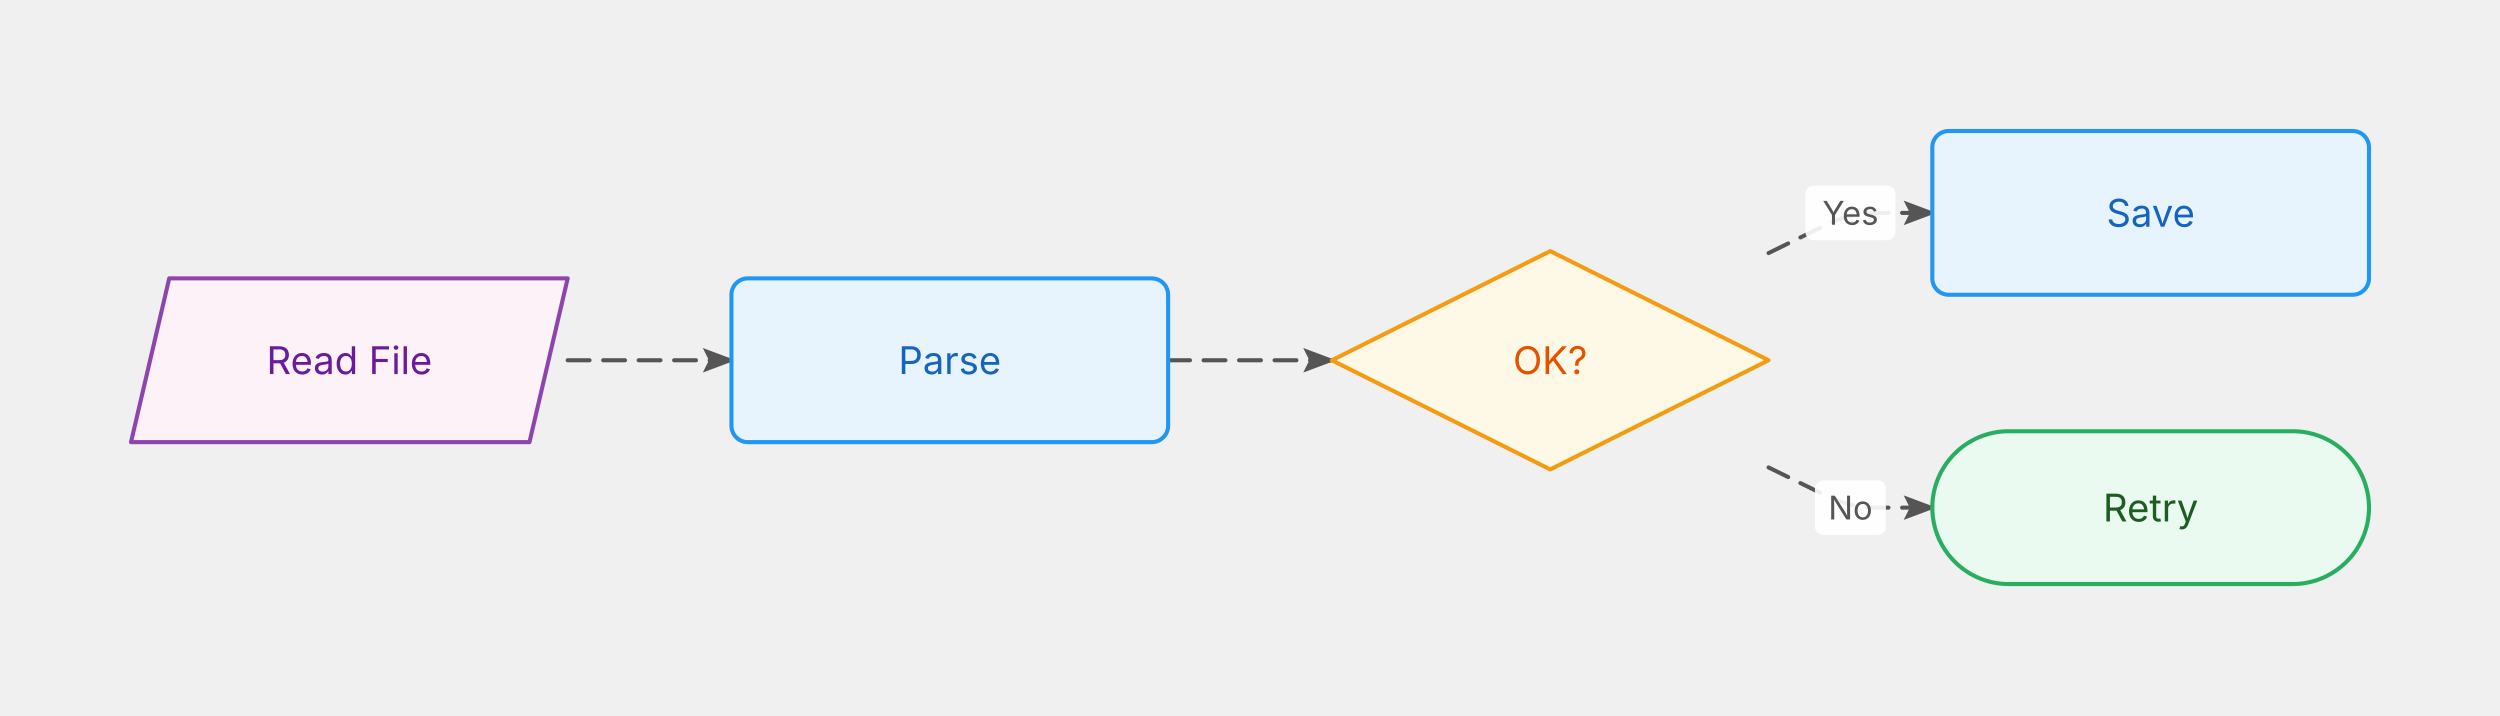
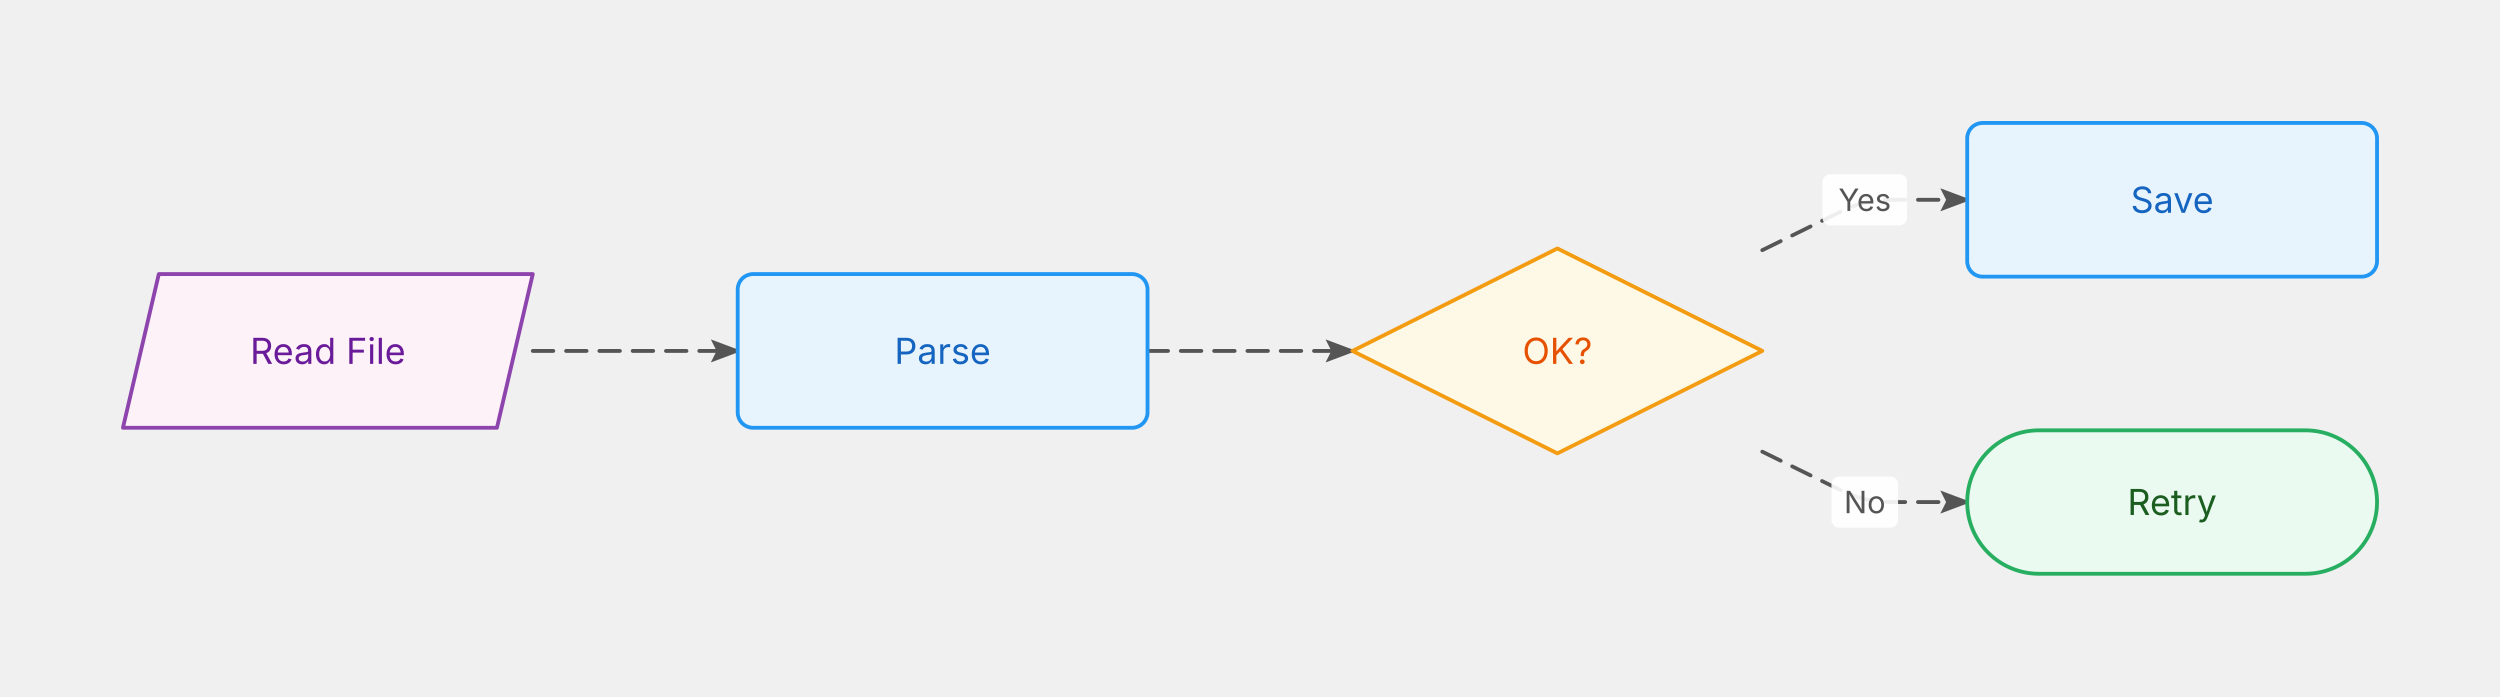
- <svg xmlns="http://www.w3.org/2000/svg" width="916" height="262" viewBox="-28 -28 916 262">
+ <svg xmlns="http://www.w3.org/2000/svg" width="976" height="272" viewBox="-28 -28 976 272">
  <defs>
    <marker id="arrowhead" markerWidth="8" markerHeight="6" refX="7" refY="3" orient="auto" markerUnits="strokeWidth">
      <polygon points="0 0, 8 3, 0 6, 1.5 3" fill="#555555" />
    </marker>
    <style>
      @keyframes ai-fc-flow { to { stroke-dashoffset: -26; } }
      .ai-fc-edge { animation: ai-fc-flow 1.2s linear infinite; }
    </style>
  </defs>
  <g class="flowchart">
    <g class="edge" data-from="read" data-to="parse">
-       <path d="M180,104 L200,104 Q210,104 220,104 L240,104" fill="none" stroke="#555555" stroke-width="1.5" stroke-linecap="round" stroke-linejoin="round" stroke-dasharray="8 5" class="ai-fc-edge" marker-end="url(#arrowhead)" />
+       <path d="M180,109 L210,109 Q220,109 230,109 L260,109" fill="none" stroke="#555555" stroke-width="1.5" stroke-linecap="round" stroke-linejoin="round" stroke-dasharray="8 5" class="ai-fc-edge" marker-end="url(#arrowhead)" />
    </g>
    <g class="edge" data-from="parse" data-to="ok">
-       <path d="M400,104 L420,104 Q430,104 440,104 L460,104" fill="none" stroke="#555555" stroke-width="1.5" stroke-linecap="round" stroke-linejoin="round" stroke-dasharray="8 5" class="ai-fc-edge" marker-end="url(#arrowhead)" />
+       <path d="M420,109 L450,109 Q460,109 470,109 L500,109" fill="none" stroke="#555555" stroke-width="1.5" stroke-linecap="round" stroke-linejoin="round" stroke-dasharray="8 5" class="ai-fc-edge" marker-end="url(#arrowhead)" />
    </g>
    <g class="edge" data-from="ok" data-to="save">
-       <path d="M620,64.727 L641.023,54.407 Q650,50 660,50 L680,50" fill="none" stroke="#555555" stroke-width="1.5" stroke-linecap="round" stroke-linejoin="round" stroke-dasharray="8 5" class="ai-fc-edge" marker-end="url(#arrowhead)" />
-       <rect x="633.5" y="40" width="33" height="20" fill="white" rx="3" opacity="0.9" />
-       <text x="650" y="50" text-anchor="middle" dominant-baseline="middle" font-family="Inter, system-ui, -apple-system, sans-serif" font-size="12" fill="#555555">Yes</text>
+       <path d="M660,69.667 L691.026,54.412 Q700,50 710,50 L740,50" fill="none" stroke="#555555" stroke-width="1.5" stroke-linecap="round" stroke-linejoin="round" stroke-dasharray="8 5" class="ai-fc-edge" marker-end="url(#arrowhead)" />
+       <rect x="683.5" y="40" width="33" height="20" fill="white" rx="3" opacity="0.9" />
+       <text x="700" y="50" text-anchor="middle" dominant-baseline="middle" font-family="Inter, system-ui, -apple-system, sans-serif" font-size="12" fill="#555555">Yes</text>
    </g>
    <g class="edge" data-from="ok" data-to="retry">
-       <path d="M620,143.273 L641.023,153.593 Q650,158 660,158 L680,158" fill="none" stroke="#555555" stroke-width="1.5" stroke-linecap="round" stroke-linejoin="round" stroke-dasharray="8 5" class="ai-fc-edge" marker-end="url(#arrowhead)" />
-       <rect x="637" y="148" width="26" height="20" fill="white" rx="3" opacity="0.9" />
-       <text x="650" y="158" text-anchor="middle" dominant-baseline="middle" font-family="Inter, system-ui, -apple-system, sans-serif" font-size="12" fill="#555555">No</text>
+       <path d="M660,148.333 L691.026,163.588 Q700,168 710,168 L740,168" fill="none" stroke="#555555" stroke-width="1.5" stroke-linecap="round" stroke-linejoin="round" stroke-dasharray="8 5" class="ai-fc-edge" marker-end="url(#arrowhead)" />
+       <rect x="687" y="158" width="26" height="20" fill="white" rx="3" opacity="0.9" />
+       <text x="700" y="168" text-anchor="middle" dominant-baseline="middle" font-family="Inter, system-ui, -apple-system, sans-serif" font-size="12" fill="#555555">No</text>
    </g>
    <g class="node node-io" data-id="read">
-       <polygon points="34,74 180,74 166,134 20,134" fill="#fdf2f8" stroke="#8e44ad" stroke-width="1.5" stroke-linejoin="round" />
-       <text x="100" y="104" text-anchor="middle" dominant-baseline="middle" font-family="Inter, system-ui, -apple-system, sans-serif" font-size="14" fill="#6a1b9a">Read File</text>
+       <polygon points="34,79 180,79 166,139 20,139" fill="#fdf2f8" stroke="#8e44ad" stroke-width="1.5" stroke-linejoin="round" />
+       <text x="100" y="109" text-anchor="middle" dominant-baseline="middle" font-family="Inter, system-ui, -apple-system, sans-serif" font-size="14" fill="#6a1b9a">Read File</text>
    </g>
    <g class="node node-process" data-id="parse">
-       <rect x="240" y="74" width="160" height="60" rx="6" ry="6" fill="#e8f4fd" stroke="#2196f3" stroke-width="1.5" />
-       <text x="320" y="104" text-anchor="middle" dominant-baseline="middle" font-family="Inter, system-ui, -apple-system, sans-serif" font-size="14" fill="#1565c0">Parse</text>
+       <rect x="260" y="79" width="160" height="60" rx="6" ry="6" fill="#e8f4fd" stroke="#2196f3" stroke-width="1.5" />
+       <text x="340" y="109" text-anchor="middle" dominant-baseline="middle" font-family="Inter, system-ui, -apple-system, sans-serif" font-size="14" fill="#1565c0">Parse</text>
    </g>
    <g class="node node-decision" data-id="ok">
-       <polygon points="540,64 620,104 540,144 460,104" fill="#fef9e7" stroke="#f39c12" stroke-width="1.5" stroke-linejoin="round" />
-       <text x="540" y="104" text-anchor="middle" dominant-baseline="middle" font-family="Inter, system-ui, -apple-system, sans-serif" font-size="14" fill="#e65100">OK?</text>
+       <polygon points="580,69 660,109 580,149 500,109" fill="#fef9e7" stroke="#f39c12" stroke-width="1.5" stroke-linejoin="round" />
+       <text x="580" y="109" text-anchor="middle" dominant-baseline="middle" font-family="Inter, system-ui, -apple-system, sans-serif" font-size="14" fill="#e65100">OK?</text>
    </g>
    <g class="node node-process" data-id="save">
-       <rect x="680" y="20" width="160" height="60" rx="6" ry="6" fill="#e8f4fd" stroke="#2196f3" stroke-width="1.5" />
-       <text x="760" y="50" text-anchor="middle" dominant-baseline="middle" font-family="Inter, system-ui, -apple-system, sans-serif" font-size="14" fill="#1565c0">Save</text>
+       <rect x="740" y="20" width="160" height="60" rx="6" ry="6" fill="#e8f4fd" stroke="#2196f3" stroke-width="1.5" />
+       <text x="820" y="50" text-anchor="middle" dominant-baseline="middle" font-family="Inter, system-ui, -apple-system, sans-serif" font-size="14" fill="#1565c0">Save</text>
    </g>
    <g class="node node-terminal" data-id="retry">
-       <rect x="680" y="130" width="160" height="56" rx="28" ry="28" fill="#eafaf1" stroke="#27ae60" stroke-width="1.5" />
-       <text x="760" y="158" text-anchor="middle" dominant-baseline="middle" font-family="Inter, system-ui, -apple-system, sans-serif" font-size="14" fill="#1b5e20">Retry</text>
+       <rect x="740" y="140" width="160" height="56" rx="28" ry="28" fill="#eafaf1" stroke="#27ae60" stroke-width="1.5" />
+       <text x="820" y="168" text-anchor="middle" dominant-baseline="middle" font-family="Inter, system-ui, -apple-system, sans-serif" font-size="14" fill="#1b5e20">Retry</text>
    </g>
  </g>
</svg>
